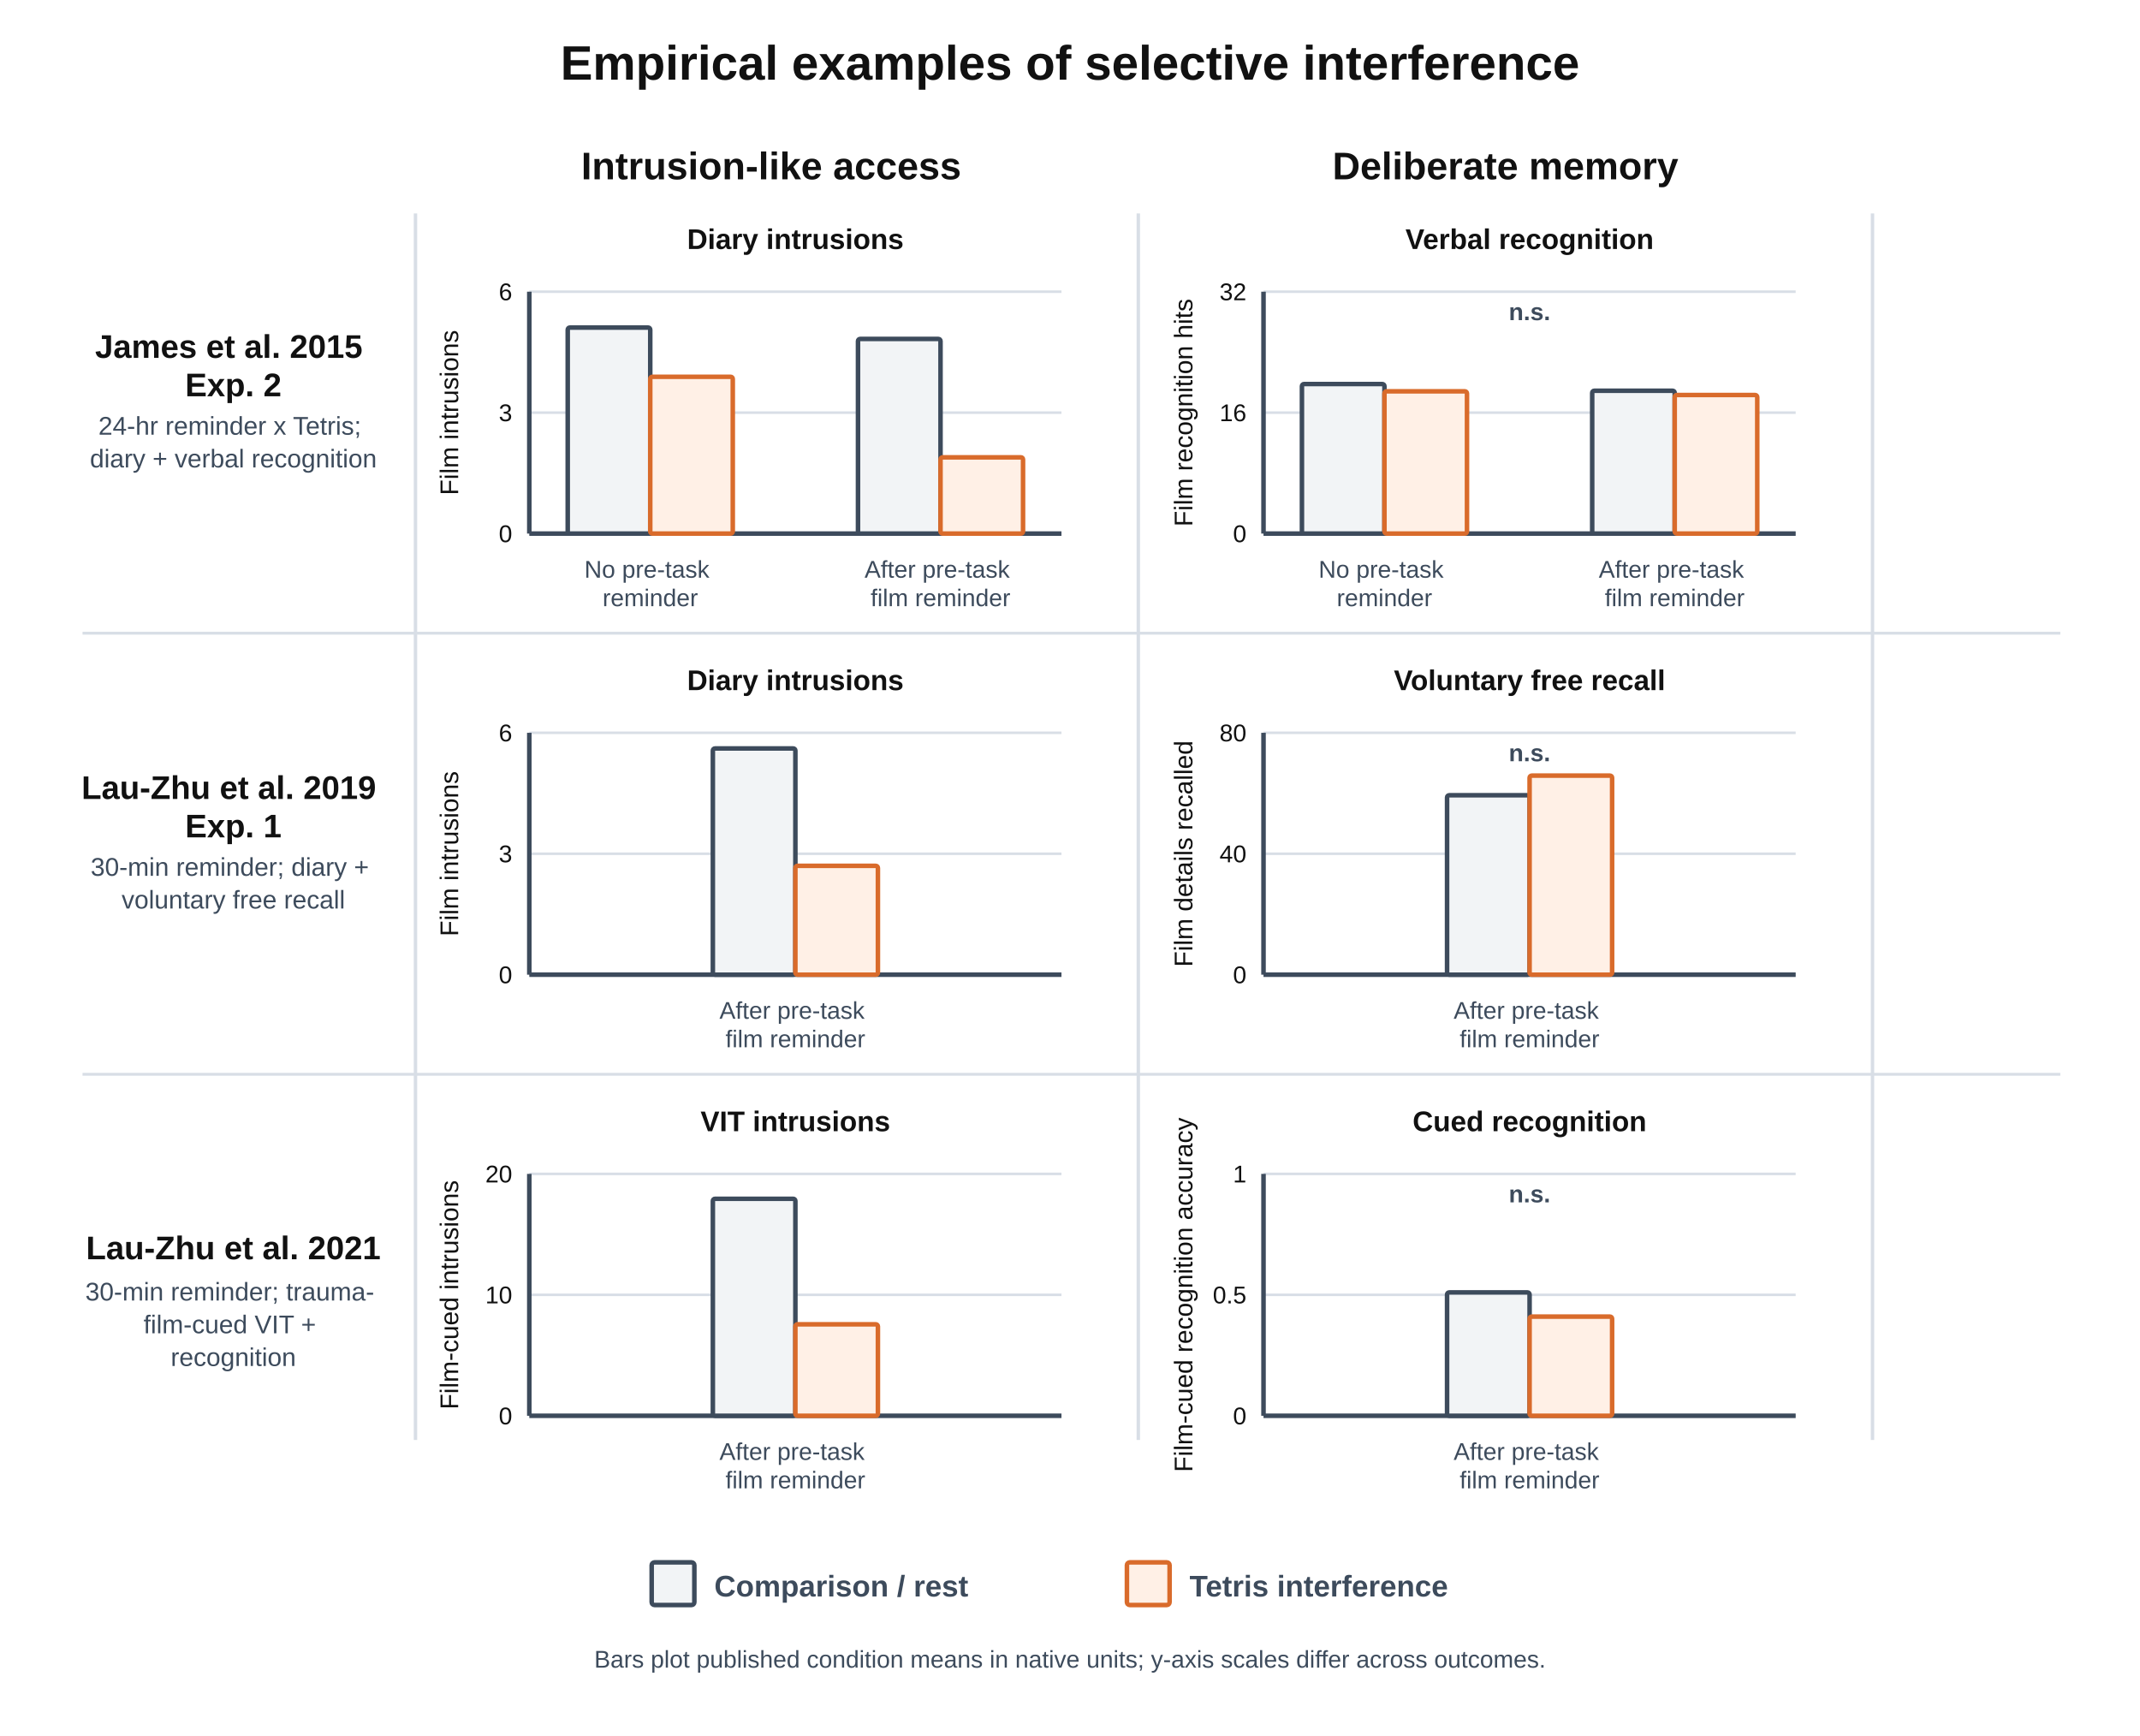
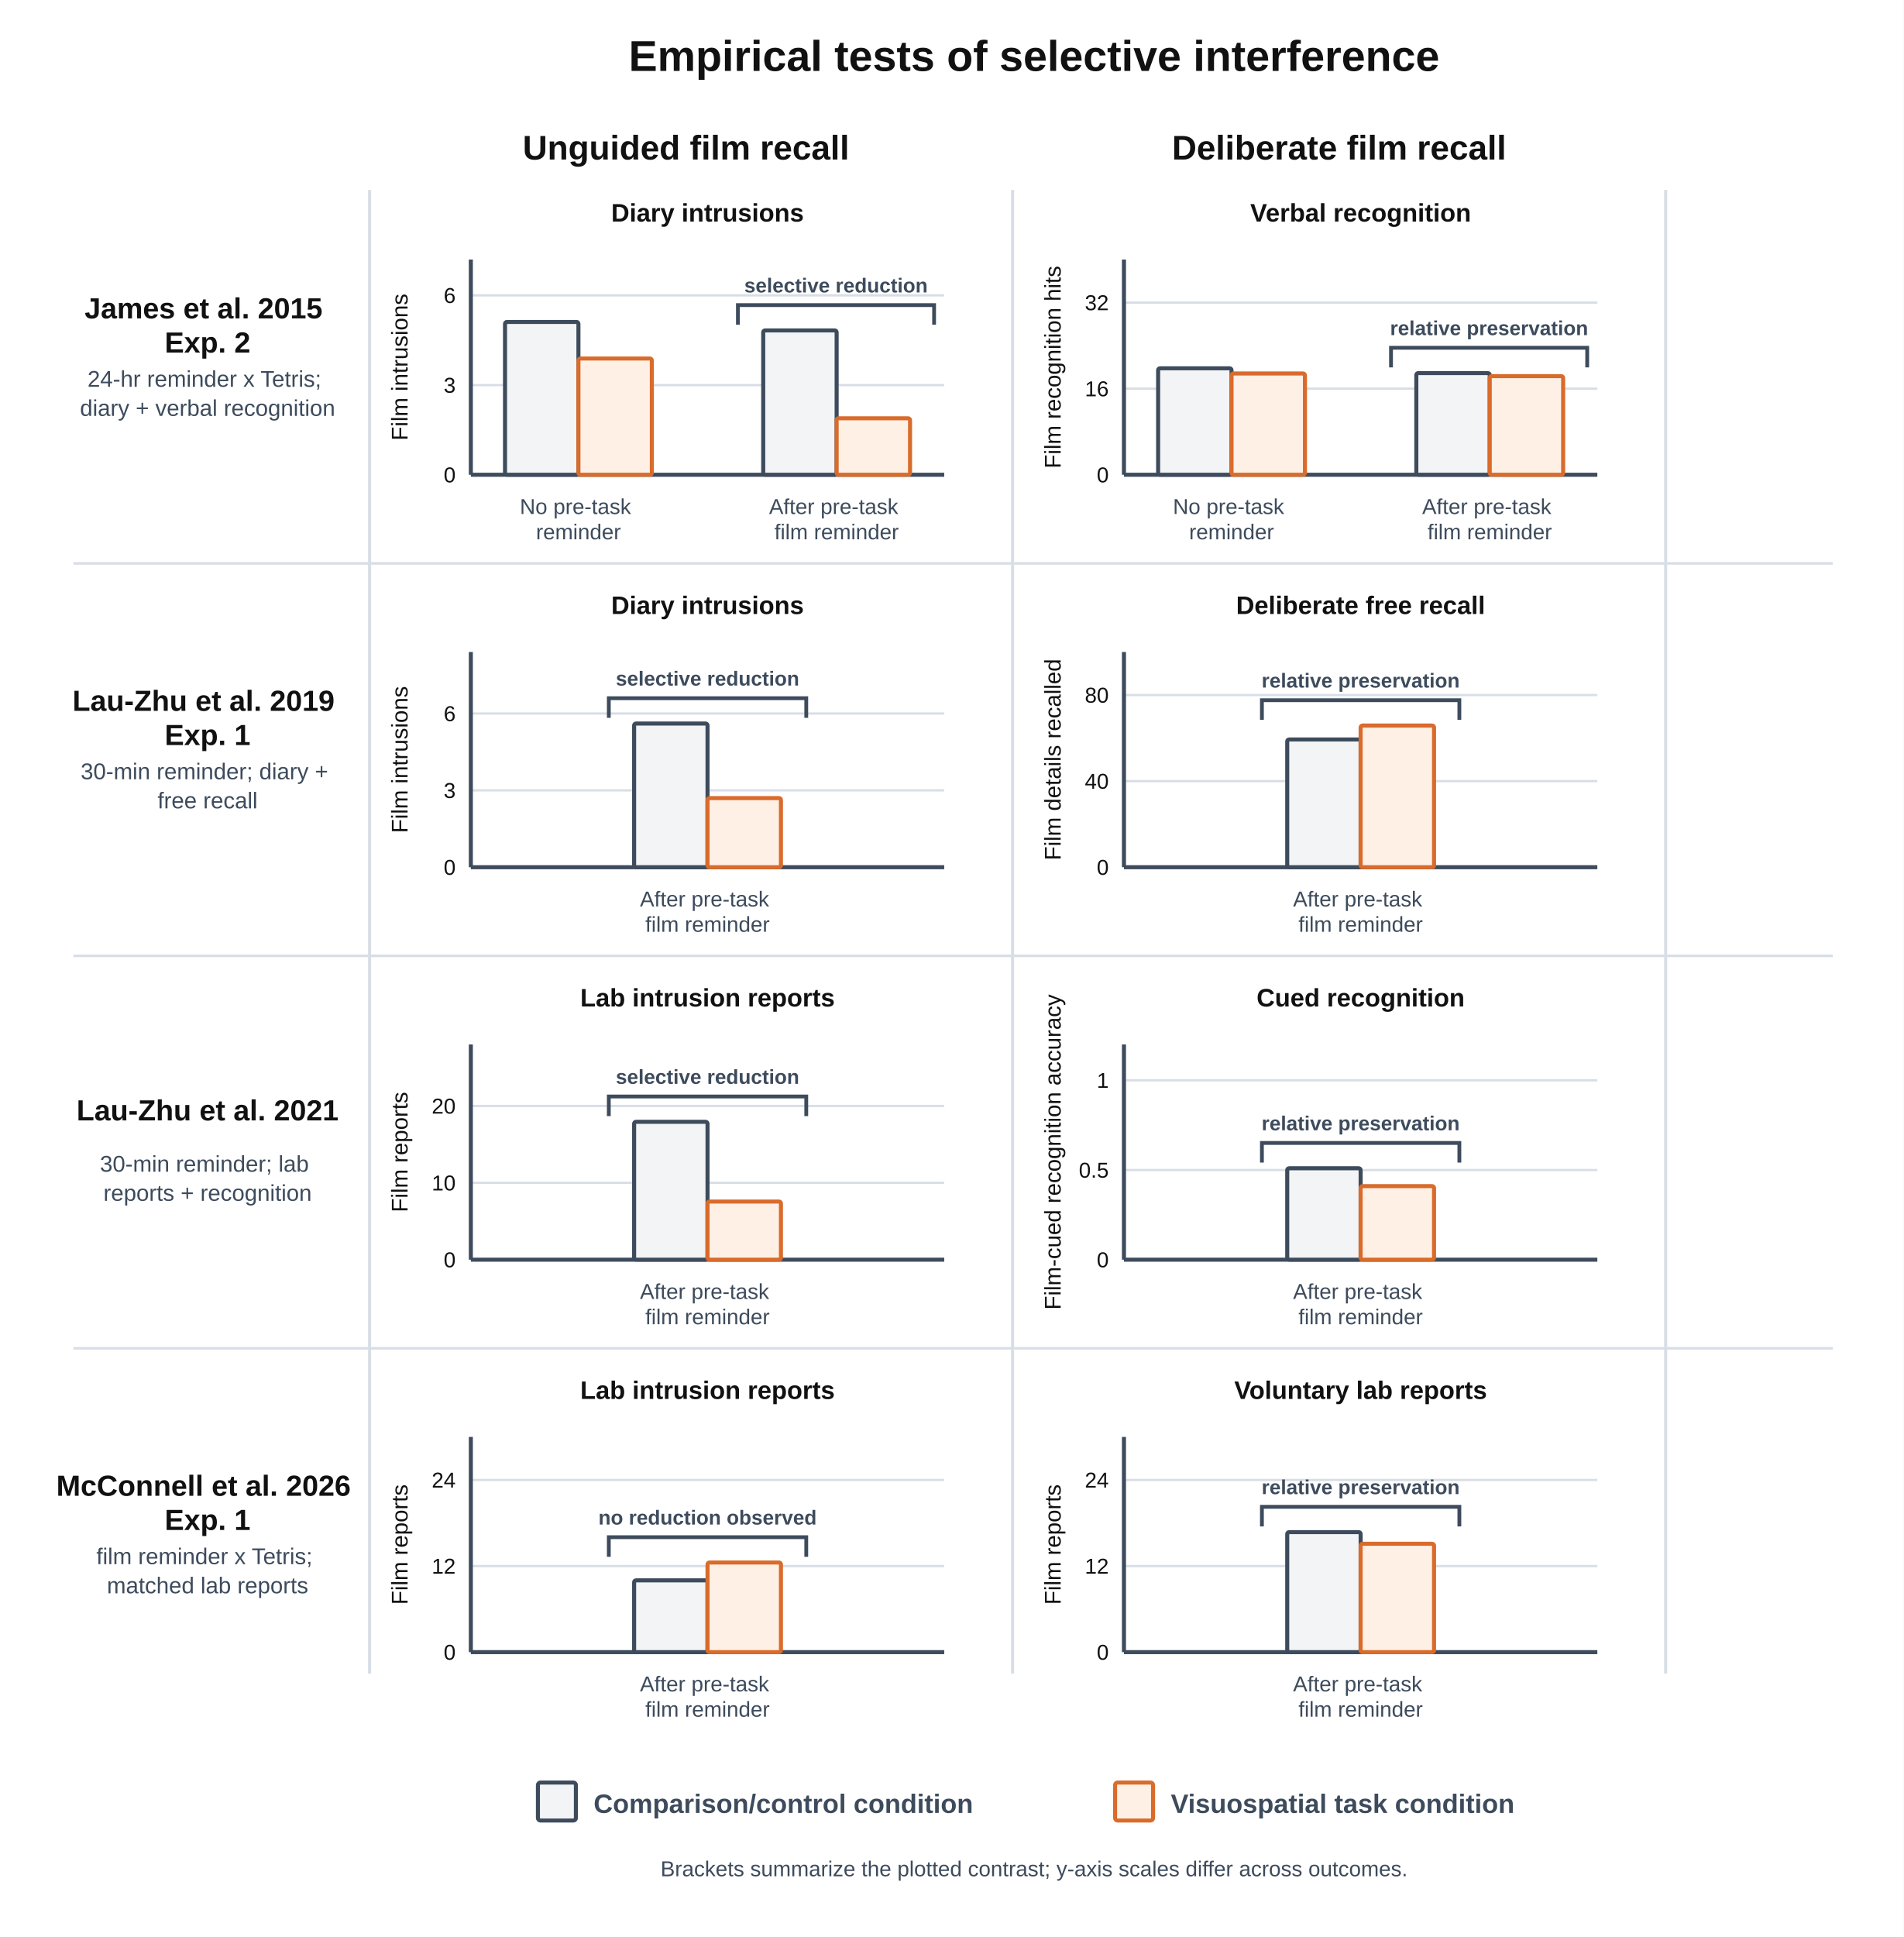
- <svg xmlns="http://www.w3.org/2000/svg" viewBox="0 0 1504 1220" width="1504" height="1220">
-   <rect x="0" y="0" width="1504" height="1220" fill="white" />
-   <text x="752.0" y="56.0" font-family="Arial, Helvetica, DejaVu Sans, sans-serif" font-size="34" font-weight="bold" text-anchor="middle" fill="#111111">Empirical examples of selective interference</text>
-   <text x="542.0" y="126.0" font-family="Arial, Helvetica, DejaVu Sans, sans-serif" font-size="27" font-weight="bold" text-anchor="middle" fill="#111111">Intrusion-like access</text>
-   <text x="1058.0" y="126.0" font-family="Arial, Helvetica, DejaVu Sans, sans-serif" font-size="27" font-weight="bold" text-anchor="middle" fill="#111111">Deliberate memory</text>
-   <line x1="292.0" y1="150.0" x2="292.0" y2="1012.0" stroke="#D8DEE6" stroke-width="2.4" />
-   <line x1="800.0" y1="150.0" x2="800.0" y2="1012.0" stroke="#D8DEE6" stroke-width="2.4" />
-   <line x1="1316.0" y1="150.0" x2="1316.0" y2="1012.0" stroke="#D8DEE6" stroke-width="2.4" />
+ <svg xmlns="http://www.w3.org/2000/svg" viewBox="0 0 1504 1530" width="1504" height="1530">
+   <rect x="0" y="0" width="1504" height="1530" fill="white" />
+   <text x="817.0" y="56.0" font-family="Arial, Helvetica, DejaVu Sans, sans-serif" font-size="34" font-weight="bold" text-anchor="middle" fill="#111111">Empirical tests of selective interference</text>
+   <text x="542.0" y="126.0" font-family="Arial, Helvetica, DejaVu Sans, sans-serif" font-size="27" font-weight="bold" text-anchor="middle" fill="#111111">Unguided film recall</text>
+   <text x="1058.0" y="126.0" font-family="Arial, Helvetica, DejaVu Sans, sans-serif" font-size="27" font-weight="bold" text-anchor="middle" fill="#111111">Deliberate film recall</text>
+   <line x1="292.0" y1="150.0" x2="292.0" y2="1322.0" stroke="#D8DEE6" stroke-width="2.4" />
+   <line x1="800.0" y1="150.0" x2="800.0" y2="1322.0" stroke="#D8DEE6" stroke-width="2.4" />
+   <line x1="1316.0" y1="150.0" x2="1316.0" y2="1322.0" stroke="#D8DEE6" stroke-width="2.4" />
  <text x="164.0" y="251.5" font-family="Arial, Helvetica, DejaVu Sans, sans-serif" font-size="23" font-weight="bold" text-anchor="middle" fill="#111111">
    <tspan x="164.0" dy="0.0">James et al. 2015</tspan>
    <tspan x="164.0" dy="27.0">Exp. 2</tspan>
  </text>
  <text x="164.0" y="305.5" font-family="Arial, Helvetica, DejaVu Sans, sans-serif" font-size="18" font-weight="normal" text-anchor="middle" fill="#3D4B5C">
    <tspan x="164.0" dy="0.0">24-hr reminder x Tetris;</tspan>
    <tspan x="164.0" dy="23.0">diary + verbal recognition</tspan>
  </text>
  <text x="559.0" y="175.0" font-family="Arial, Helvetica, DejaVu Sans, sans-serif" font-size="20" font-weight="bold" text-anchor="middle" fill="#111111">Diary intrusions</text>
  <line x1="372.0" y1="375.0" x2="746.0" y2="375.0" stroke="#D8DEE6" stroke-width="1.8" />
  <text x="360.0" y="381.0" font-family="Arial, Helvetica, DejaVu Sans, sans-serif" font-size="17" font-weight="normal" text-anchor="end" fill="#111111">0</text>
-   <line x1="372.0" y1="290.0" x2="746.0" y2="290.0" stroke="#D8DEE6" stroke-width="1.8" />
-   <text x="360.0" y="296.0" font-family="Arial, Helvetica, DejaVu Sans, sans-serif" font-size="17" font-weight="normal" text-anchor="end" fill="#111111">3</text>
-   <line x1="372.0" y1="205.0" x2="746.0" y2="205.0" stroke="#D8DEE6" stroke-width="1.8" />
-   <text x="360.0" y="211.0" font-family="Arial, Helvetica, DejaVu Sans, sans-serif" font-size="17" font-weight="normal" text-anchor="end" fill="#111111">6</text>
+   <line x1="372.0" y1="304.2" x2="746.0" y2="304.2" stroke="#D8DEE6" stroke-width="1.8" />
+   <text x="360.0" y="310.2" font-family="Arial, Helvetica, DejaVu Sans, sans-serif" font-size="17" font-weight="normal" text-anchor="end" fill="#111111">3</text>
+   <line x1="372.0" y1="233.3" x2="746.0" y2="233.3" stroke="#D8DEE6" stroke-width="1.8" />
+   <text x="360.0" y="239.3" font-family="Arial, Helvetica, DejaVu Sans, sans-serif" font-size="17" font-weight="normal" text-anchor="end" fill="#111111">6</text>
  <line x1="372.0" y1="205.0" x2="372.0" y2="375.0" stroke="#3D4B5C" stroke-width="3.2" />
  <line x1="372.0" y1="375.0" x2="746.0" y2="375.0" stroke="#3D4B5C" stroke-width="3.2" />
-   <rect x="399.0" y="230.2" width="58.0" height="144.8" rx="1.5" fill="#F2F4F6" stroke="#3D4B5C" stroke-width="3.2" />
-   <rect x="457.0" y="264.8" width="58.0" height="110.2" rx="1.5" fill="#FFF0E6" stroke="#D96B2B" stroke-width="3.2" />
+   <rect x="399.0" y="254.3" width="58.0" height="120.7" rx="1.5" fill="#F2F4F6" stroke="#3D4B5C" stroke-width="3.2" />
+   <rect x="457.0" y="283.2" width="58.0" height="91.8" rx="1.5" fill="#FFF0E6" stroke="#D96B2B" stroke-width="3.2" />
  <text x="457.0" y="406.0" font-family="Arial, Helvetica, DejaVu Sans, sans-serif" font-size="17" font-weight="normal" text-anchor="middle" fill="#3D4B5C">
    <tspan x="457.0" dy="0.0">No pre-task</tspan>
    <tspan x="457.0" dy="20.0">reminder</tspan>
  </text>
-   <rect x="603.0" y="238.2" width="58.0" height="136.8" rx="1.5" fill="#F2F4F6" stroke="#3D4B5C" stroke-width="3.2" />
-   <rect x="661.0" y="321.4" width="58.0" height="53.6" rx="1.5" fill="#FFF0E6" stroke="#D96B2B" stroke-width="3.2" />
+   <rect x="603.0" y="261.0" width="58.0" height="114.0" rx="1.5" fill="#F2F4F6" stroke="#3D4B5C" stroke-width="3.2" />
+   <rect x="661.0" y="330.4" width="58.0" height="44.6" rx="1.5" fill="#FFF0E6" stroke="#D96B2B" stroke-width="3.2" />
  <text x="661.0" y="406.0" font-family="Arial, Helvetica, DejaVu Sans, sans-serif" font-size="17" font-weight="normal" text-anchor="middle" fill="#3D4B5C">
    <tspan x="661.0" dy="0.0">After pre-task</tspan>
    <tspan x="661.0" dy="20.0">film reminder</tspan>
  </text>
+   <polyline points="583.0,255.0 583.0,241.0 738.0,241.0 738.0,255.0" fill="none" stroke="#3D4B5C" stroke-width="3.0" stroke-linecap="square" stroke-linejoin="miter" />
+   <text x="660.5" y="231.0" font-family="Arial, Helvetica, DejaVu Sans, sans-serif" font-size="16" font-weight="bold" text-anchor="middle" fill="#3D4B5C">selective reduction</text>
  <text x="0.0" y="0.0" font-family="Arial, Helvetica, DejaVu Sans, sans-serif" font-size="18" font-weight="normal" text-anchor="middle" fill="#111111" transform="translate(322.0 290.0) rotate(-90)">Film intrusions</text>
  <text x="1075.0" y="175.0" font-family="Arial, Helvetica, DejaVu Sans, sans-serif" font-size="20" font-weight="bold" text-anchor="middle" fill="#111111">Verbal recognition</text>
  <line x1="888.0" y1="375.0" x2="1262.0" y2="375.0" stroke="#D8DEE6" stroke-width="1.8" />
  <text x="876.0" y="381.0" font-family="Arial, Helvetica, DejaVu Sans, sans-serif" font-size="17" font-weight="normal" text-anchor="end" fill="#111111">0</text>
-   <line x1="888.0" y1="290.0" x2="1262.0" y2="290.0" stroke="#D8DEE6" stroke-width="1.8" />
-   <text x="876.0" y="296.0" font-family="Arial, Helvetica, DejaVu Sans, sans-serif" font-size="17" font-weight="normal" text-anchor="end" fill="#111111">16</text>
-   <line x1="888.0" y1="205.0" x2="1262.0" y2="205.0" stroke="#D8DEE6" stroke-width="1.8" />
-   <text x="876.0" y="211.0" font-family="Arial, Helvetica, DejaVu Sans, sans-serif" font-size="17" font-weight="normal" text-anchor="end" fill="#111111">32</text>
+   <line x1="888.0" y1="307.0" x2="1262.0" y2="307.0" stroke="#D8DEE6" stroke-width="1.8" />
+   <text x="876.0" y="313.0" font-family="Arial, Helvetica, DejaVu Sans, sans-serif" font-size="17" font-weight="normal" text-anchor="end" fill="#111111">16</text>
+   <line x1="888.0" y1="239.0" x2="1262.0" y2="239.0" stroke="#D8DEE6" stroke-width="1.8" />
+   <text x="876.0" y="245.0" font-family="Arial, Helvetica, DejaVu Sans, sans-serif" font-size="17" font-weight="normal" text-anchor="end" fill="#111111">32</text>
  <line x1="888.0" y1="205.0" x2="888.0" y2="375.0" stroke="#3D4B5C" stroke-width="3.2" />
  <line x1="888.0" y1="375.0" x2="1262.0" y2="375.0" stroke="#3D4B5C" stroke-width="3.2" />
-   <rect x="915.0" y="269.9" width="58.0" height="105.1" rx="1.5" fill="#F2F4F6" stroke="#3D4B5C" stroke-width="3.2" />
-   <rect x="973.0" y="275.0" width="58.0" height="100.0" rx="1.5" fill="#FFF0E6" stroke="#D96B2B" stroke-width="3.2" />
+   <rect x="915.0" y="290.9" width="58.0" height="84.1" rx="1.5" fill="#F2F4F6" stroke="#3D4B5C" stroke-width="3.2" />
+   <rect x="973.0" y="295.0" width="58.0" height="80.0" rx="1.5" fill="#FFF0E6" stroke="#D96B2B" stroke-width="3.2" />
  <text x="973.0" y="406.0" font-family="Arial, Helvetica, DejaVu Sans, sans-serif" font-size="17" font-weight="normal" text-anchor="middle" fill="#3D4B5C">
    <tspan x="973.0" dy="0.0">No pre-task</tspan>
    <tspan x="973.0" dy="20.0">reminder</tspan>
  </text>
-   <rect x="1119.0" y="274.6" width="58.0" height="100.4" rx="1.5" fill="#F2F4F6" stroke="#3D4B5C" stroke-width="3.2" />
-   <rect x="1177.0" y="277.6" width="58.0" height="97.4" rx="1.5" fill="#FFF0E6" stroke="#D96B2B" stroke-width="3.2" />
+   <rect x="1119.0" y="294.7" width="58.0" height="80.3" rx="1.5" fill="#F2F4F6" stroke="#3D4B5C" stroke-width="3.2" />
+   <rect x="1177.0" y="297.1" width="58.0" height="77.9" rx="1.5" fill="#FFF0E6" stroke="#D96B2B" stroke-width="3.2" />
  <text x="1177.0" y="406.0" font-family="Arial, Helvetica, DejaVu Sans, sans-serif" font-size="17" font-weight="normal" text-anchor="middle" fill="#3D4B5C">
    <tspan x="1177.0" dy="0.0">After pre-task</tspan>
    <tspan x="1177.0" dy="20.0">film reminder</tspan>
  </text>
-   <text x="1075.0" y="225.0" font-family="Arial, Helvetica, DejaVu Sans, sans-serif" font-size="17" font-weight="bold" text-anchor="middle" fill="#3D4B5C">n.s.</text>
+   <polyline points="1099.0,288.7 1099.0,274.7 1254.0,274.7 1254.0,288.7" fill="none" stroke="#3D4B5C" stroke-width="3.0" stroke-linecap="square" stroke-linejoin="miter" />
+   <text x="1176.5" y="264.7" font-family="Arial, Helvetica, DejaVu Sans, sans-serif" font-size="16" font-weight="bold" text-anchor="middle" fill="#3D4B5C">relative preservation</text>
  <text x="0.0" y="0.0" font-family="Arial, Helvetica, DejaVu Sans, sans-serif" font-size="18" font-weight="normal" text-anchor="middle" fill="#111111" transform="translate(838.0 290.0) rotate(-90)">Film recognition hits</text>
  <line x1="58.0" y1="445.0" x2="1448.0" y2="445.0" stroke="#D8DEE6" stroke-width="2.0" />
  <text x="164.0" y="561.5" font-family="Arial, Helvetica, DejaVu Sans, sans-serif" font-size="23" font-weight="bold" text-anchor="middle" fill="#111111">
    <tspan x="164.0" dy="0.0">Lau-Zhu et al. 2019</tspan>
    <tspan x="164.0" dy="27.0">Exp. 1</tspan>
  </text>
  <text x="164.0" y="615.5" font-family="Arial, Helvetica, DejaVu Sans, sans-serif" font-size="18" font-weight="normal" text-anchor="middle" fill="#3D4B5C">
    <tspan x="164.0" dy="0.0">30-min reminder; diary +</tspan>
-     <tspan x="164.0" dy="23.0">voluntary free recall</tspan>
+     <tspan x="164.0" dy="23.0">free recall</tspan>
  </text>
  <text x="559.0" y="485.0" font-family="Arial, Helvetica, DejaVu Sans, sans-serif" font-size="20" font-weight="bold" text-anchor="middle" fill="#111111">Diary intrusions</text>
  <line x1="372.0" y1="685.0" x2="746.0" y2="685.0" stroke="#D8DEE6" stroke-width="1.8" />
  <text x="360.0" y="691.0" font-family="Arial, Helvetica, DejaVu Sans, sans-serif" font-size="17" font-weight="normal" text-anchor="end" fill="#111111">0</text>
-   <line x1="372.0" y1="600.0" x2="746.0" y2="600.0" stroke="#D8DEE6" stroke-width="1.8" />
-   <text x="360.0" y="606.0" font-family="Arial, Helvetica, DejaVu Sans, sans-serif" font-size="17" font-weight="normal" text-anchor="end" fill="#111111">3</text>
-   <line x1="372.0" y1="515.0" x2="746.0" y2="515.0" stroke="#D8DEE6" stroke-width="1.8" />
-   <text x="360.0" y="521.0" font-family="Arial, Helvetica, DejaVu Sans, sans-serif" font-size="17" font-weight="normal" text-anchor="end" fill="#111111">6</text>
+   <line x1="372.0" y1="624.3" x2="746.0" y2="624.3" stroke="#D8DEE6" stroke-width="1.8" />
+   <text x="360.0" y="630.3" font-family="Arial, Helvetica, DejaVu Sans, sans-serif" font-size="17" font-weight="normal" text-anchor="end" fill="#111111">3</text>
+   <line x1="372.0" y1="563.6" x2="746.0" y2="563.6" stroke="#D8DEE6" stroke-width="1.8" />
+   <text x="360.0" y="569.6" font-family="Arial, Helvetica, DejaVu Sans, sans-serif" font-size="17" font-weight="normal" text-anchor="end" fill="#111111">6</text>
  <line x1="372.0" y1="515.0" x2="372.0" y2="685.0" stroke="#3D4B5C" stroke-width="3.2" />
  <line x1="372.0" y1="685.0" x2="746.0" y2="685.0" stroke="#3D4B5C" stroke-width="3.2" />
-   <rect x="501.0" y="526.0" width="58.0" height="159.0" rx="1.5" fill="#F2F4F6" stroke="#3D4B5C" stroke-width="3.2" />
-   <rect x="559.0" y="608.5" width="58.0" height="76.5" rx="1.5" fill="#FFF0E6" stroke="#D96B2B" stroke-width="3.2" />
+   <rect x="501.0" y="571.5" width="58.0" height="113.5" rx="1.5" fill="#F2F4F6" stroke="#3D4B5C" stroke-width="3.2" />
+   <rect x="559.0" y="630.4" width="58.0" height="54.6" rx="1.5" fill="#FFF0E6" stroke="#D96B2B" stroke-width="3.2" />
  <text x="559.0" y="716.0" font-family="Arial, Helvetica, DejaVu Sans, sans-serif" font-size="17" font-weight="normal" text-anchor="middle" fill="#3D4B5C">
    <tspan x="559.0" dy="0.0">After pre-task</tspan>
    <tspan x="559.0" dy="20.0">film reminder</tspan>
  </text>
+   <polyline points="481.0,565.5 481.0,551.5 637.0,551.5 637.0,565.5" fill="none" stroke="#3D4B5C" stroke-width="3.0" stroke-linecap="square" stroke-linejoin="miter" />
+   <text x="559.0" y="541.5" font-family="Arial, Helvetica, DejaVu Sans, sans-serif" font-size="16" font-weight="bold" text-anchor="middle" fill="#3D4B5C">selective reduction</text>
  <text x="0.0" y="0.0" font-family="Arial, Helvetica, DejaVu Sans, sans-serif" font-size="18" font-weight="normal" text-anchor="middle" fill="#111111" transform="translate(322.0 600.0) rotate(-90)">Film intrusions</text>
-   <text x="1075.0" y="485.0" font-family="Arial, Helvetica, DejaVu Sans, sans-serif" font-size="20" font-weight="bold" text-anchor="middle" fill="#111111">Voluntary free recall</text>
+   <text x="1075.0" y="485.0" font-family="Arial, Helvetica, DejaVu Sans, sans-serif" font-size="20" font-weight="bold" text-anchor="middle" fill="#111111">Deliberate free recall</text>
  <line x1="888.0" y1="685.0" x2="1262.0" y2="685.0" stroke="#D8DEE6" stroke-width="1.8" />
  <text x="876.0" y="691.0" font-family="Arial, Helvetica, DejaVu Sans, sans-serif" font-size="17" font-weight="normal" text-anchor="end" fill="#111111">0</text>
-   <line x1="888.0" y1="600.0" x2="1262.0" y2="600.0" stroke="#D8DEE6" stroke-width="1.8" />
-   <text x="876.0" y="606.0" font-family="Arial, Helvetica, DejaVu Sans, sans-serif" font-size="17" font-weight="normal" text-anchor="end" fill="#111111">40</text>
-   <line x1="888.0" y1="515.0" x2="1262.0" y2="515.0" stroke="#D8DEE6" stroke-width="1.8" />
-   <text x="876.0" y="521.0" font-family="Arial, Helvetica, DejaVu Sans, sans-serif" font-size="17" font-weight="normal" text-anchor="end" fill="#111111">80</text>
+   <line x1="888.0" y1="617.0" x2="1262.0" y2="617.0" stroke="#D8DEE6" stroke-width="1.8" />
+   <text x="876.0" y="623.0" font-family="Arial, Helvetica, DejaVu Sans, sans-serif" font-size="17" font-weight="normal" text-anchor="end" fill="#111111">40</text>
+   <line x1="888.0" y1="549.0" x2="1262.0" y2="549.0" stroke="#D8DEE6" stroke-width="1.8" />
+   <text x="876.0" y="555.0" font-family="Arial, Helvetica, DejaVu Sans, sans-serif" font-size="17" font-weight="normal" text-anchor="end" fill="#111111">80</text>
  <line x1="888.0" y1="515.0" x2="888.0" y2="685.0" stroke="#3D4B5C" stroke-width="3.2" />
  <line x1="888.0" y1="685.0" x2="1262.0" y2="685.0" stroke="#3D4B5C" stroke-width="3.2" />
-   <rect x="1017.0" y="558.9" width="58.0" height="126.1" rx="1.5" fill="#F2F4F6" stroke="#3D4B5C" stroke-width="3.2" />
-   <rect x="1075.0" y="545.1" width="58.0" height="139.9" rx="1.5" fill="#FFF0E6" stroke="#D96B2B" stroke-width="3.2" />
+   <rect x="1017.0" y="584.1" width="58.0" height="100.9" rx="1.5" fill="#F2F4F6" stroke="#3D4B5C" stroke-width="3.2" />
+   <rect x="1075.0" y="573.1" width="58.0" height="111.9" rx="1.5" fill="#FFF0E6" stroke="#D96B2B" stroke-width="3.2" />
  <text x="1075.0" y="716.0" font-family="Arial, Helvetica, DejaVu Sans, sans-serif" font-size="17" font-weight="normal" text-anchor="middle" fill="#3D4B5C">
    <tspan x="1075.0" dy="0.0">After pre-task</tspan>
    <tspan x="1075.0" dy="20.0">film reminder</tspan>
  </text>
-   <text x="1075.0" y="535.0" font-family="Arial, Helvetica, DejaVu Sans, sans-serif" font-size="17" font-weight="bold" text-anchor="middle" fill="#3D4B5C">n.s.</text>
+   <polyline points="997.0,567.1 997.0,553.1 1153.0,553.1 1153.0,567.1" fill="none" stroke="#3D4B5C" stroke-width="3.0" stroke-linecap="square" stroke-linejoin="miter" />
+   <text x="1075.0" y="543.1" font-family="Arial, Helvetica, DejaVu Sans, sans-serif" font-size="16" font-weight="bold" text-anchor="middle" fill="#3D4B5C">relative preservation</text>
  <text x="0.0" y="0.0" font-family="Arial, Helvetica, DejaVu Sans, sans-serif" font-size="18" font-weight="normal" text-anchor="middle" fill="#111111" transform="translate(838.0 600.0) rotate(-90)">Film details recalled</text>
  <line x1="58.0" y1="755.0" x2="1448.0" y2="755.0" stroke="#D8DEE6" stroke-width="2.0" />
  <text x="164.0" y="885.0" font-family="Arial, Helvetica, DejaVu Sans, sans-serif" font-size="23" font-weight="bold" text-anchor="middle" fill="#111111">
    <tspan x="164.0" dy="0.0">Lau-Zhu et al. 2021</tspan>
  </text>
-   <text x="164.0" y="914.0" font-family="Arial, Helvetica, DejaVu Sans, sans-serif" font-size="18" font-weight="normal" text-anchor="middle" fill="#3D4B5C">
-     <tspan x="164.0" dy="0.0">30-min reminder; trauma-</tspan>
-     <tspan x="164.0" dy="23.0">film-cued VIT +</tspan>
-     <tspan x="164.0" dy="23.0">recognition</tspan>
-   </text>
-   <text x="559.0" y="795.0" font-family="Arial, Helvetica, DejaVu Sans, sans-serif" font-size="20" font-weight="bold" text-anchor="middle" fill="#111111">VIT intrusions</text>
+   <text x="164.0" y="925.5" font-family="Arial, Helvetica, DejaVu Sans, sans-serif" font-size="18" font-weight="normal" text-anchor="middle" fill="#3D4B5C">
+     <tspan x="164.0" dy="0.0">30-min reminder; lab</tspan>
+     <tspan x="164.0" dy="23.0">reports + recognition</tspan>
+   </text>
+   <text x="559.0" y="795.0" font-family="Arial, Helvetica, DejaVu Sans, sans-serif" font-size="20" font-weight="bold" text-anchor="middle" fill="#111111">Lab intrusion reports</text>
  <line x1="372.0" y1="995.0" x2="746.0" y2="995.0" stroke="#D8DEE6" stroke-width="1.8" />
  <text x="360.0" y="1001.0" font-family="Arial, Helvetica, DejaVu Sans, sans-serif" font-size="17" font-weight="normal" text-anchor="end" fill="#111111">0</text>
-   <line x1="372.0" y1="910.0" x2="746.0" y2="910.0" stroke="#D8DEE6" stroke-width="1.8" />
-   <text x="360.0" y="916.0" font-family="Arial, Helvetica, DejaVu Sans, sans-serif" font-size="17" font-weight="normal" text-anchor="end" fill="#111111">10</text>
-   <line x1="372.0" y1="825.0" x2="746.0" y2="825.0" stroke="#D8DEE6" stroke-width="1.8" />
-   <text x="360.0" y="831.0" font-family="Arial, Helvetica, DejaVu Sans, sans-serif" font-size="17" font-weight="normal" text-anchor="end" fill="#111111">20</text>
+   <line x1="372.0" y1="934.3" x2="746.0" y2="934.3" stroke="#D8DEE6" stroke-width="1.8" />
+   <text x="360.0" y="940.3" font-family="Arial, Helvetica, DejaVu Sans, sans-serif" font-size="17" font-weight="normal" text-anchor="end" fill="#111111">10</text>
+   <line x1="372.0" y1="873.6" x2="746.0" y2="873.6" stroke="#D8DEE6" stroke-width="1.8" />
+   <text x="360.0" y="879.6" font-family="Arial, Helvetica, DejaVu Sans, sans-serif" font-size="17" font-weight="normal" text-anchor="end" fill="#111111">20</text>
  <line x1="372.0" y1="825.0" x2="372.0" y2="995.0" stroke="#3D4B5C" stroke-width="3.2" />
  <line x1="372.0" y1="995.0" x2="746.0" y2="995.0" stroke="#3D4B5C" stroke-width="3.2" />
-   <rect x="501.0" y="842.5" width="58.0" height="152.5" rx="1.5" fill="#F2F4F6" stroke="#3D4B5C" stroke-width="3.2" />
-   <rect x="559.0" y="930.7" width="58.0" height="64.3" rx="1.5" fill="#FFF0E6" stroke="#D96B2B" stroke-width="3.2" />
+   <rect x="501.0" y="886.1" width="58.0" height="108.9" rx="1.5" fill="#F2F4F6" stroke="#3D4B5C" stroke-width="3.2" />
+   <rect x="559.0" y="949.1" width="58.0" height="45.9" rx="1.5" fill="#FFF0E6" stroke="#D96B2B" stroke-width="3.2" />
  <text x="559.0" y="1026.0" font-family="Arial, Helvetica, DejaVu Sans, sans-serif" font-size="17" font-weight="normal" text-anchor="middle" fill="#3D4B5C">
    <tspan x="559.0" dy="0.0">After pre-task</tspan>
    <tspan x="559.0" dy="20.0">film reminder</tspan>
  </text>
-   <text x="0.0" y="0.0" font-family="Arial, Helvetica, DejaVu Sans, sans-serif" font-size="18" font-weight="normal" text-anchor="middle" fill="#111111" transform="translate(322.0 910.0) rotate(-90)">Film-cued intrusions</text>
+   <polyline points="481.0,880.1 481.0,866.1 637.0,866.1 637.0,880.1" fill="none" stroke="#3D4B5C" stroke-width="3.0" stroke-linecap="square" stroke-linejoin="miter" />
+   <text x="559.0" y="856.1" font-family="Arial, Helvetica, DejaVu Sans, sans-serif" font-size="16" font-weight="bold" text-anchor="middle" fill="#3D4B5C">selective reduction</text>
+   <text x="0.0" y="0.0" font-family="Arial, Helvetica, DejaVu Sans, sans-serif" font-size="18" font-weight="normal" text-anchor="middle" fill="#111111" transform="translate(322.0 910.0) rotate(-90)">Film reports</text>
  <text x="1075.0" y="795.0" font-family="Arial, Helvetica, DejaVu Sans, sans-serif" font-size="20" font-weight="bold" text-anchor="middle" fill="#111111">Cued recognition</text>
  <line x1="888.0" y1="995.0" x2="1262.0" y2="995.0" stroke="#D8DEE6" stroke-width="1.8" />
  <text x="876.0" y="1001.0" font-family="Arial, Helvetica, DejaVu Sans, sans-serif" font-size="17" font-weight="normal" text-anchor="end" fill="#111111">0</text>
-   <line x1="888.0" y1="910.0" x2="1262.0" y2="910.0" stroke="#D8DEE6" stroke-width="1.8" />
-   <text x="876.0" y="916.0" font-family="Arial, Helvetica, DejaVu Sans, sans-serif" font-size="17" font-weight="normal" text-anchor="end" fill="#111111">0.5</text>
-   <line x1="888.0" y1="825.0" x2="1262.0" y2="825.0" stroke="#D8DEE6" stroke-width="1.8" />
-   <text x="876.0" y="831.0" font-family="Arial, Helvetica, DejaVu Sans, sans-serif" font-size="17" font-weight="normal" text-anchor="end" fill="#111111">1</text>
+   <line x1="888.0" y1="924.2" x2="1262.0" y2="924.2" stroke="#D8DEE6" stroke-width="1.8" />
+   <text x="876.0" y="930.2" font-family="Arial, Helvetica, DejaVu Sans, sans-serif" font-size="17" font-weight="normal" text-anchor="end" fill="#111111">0.5</text>
+   <line x1="888.0" y1="853.3" x2="1262.0" y2="853.3" stroke="#D8DEE6" stroke-width="1.8" />
+   <text x="876.0" y="859.3" font-family="Arial, Helvetica, DejaVu Sans, sans-serif" font-size="17" font-weight="normal" text-anchor="end" fill="#111111">1</text>
  <line x1="888.0" y1="825.0" x2="888.0" y2="995.0" stroke="#3D4B5C" stroke-width="3.2" />
  <line x1="888.0" y1="995.0" x2="1262.0" y2="995.0" stroke="#3D4B5C" stroke-width="3.2" />
-   <rect x="1017.0" y="908.3" width="58.0" height="86.7" rx="1.5" fill="#F2F4F6" stroke="#3D4B5C" stroke-width="3.2" />
-   <rect x="1075.0" y="925.3" width="58.0" height="69.7" rx="1.5" fill="#FFF0E6" stroke="#D96B2B" stroke-width="3.2" />
+   <rect x="1017.0" y="922.8" width="58.0" height="72.2" rx="1.5" fill="#F2F4F6" stroke="#3D4B5C" stroke-width="3.2" />
+   <rect x="1075.0" y="936.9" width="58.0" height="58.1" rx="1.5" fill="#FFF0E6" stroke="#D96B2B" stroke-width="3.2" />
  <text x="1075.0" y="1026.0" font-family="Arial, Helvetica, DejaVu Sans, sans-serif" font-size="17" font-weight="normal" text-anchor="middle" fill="#3D4B5C">
    <tspan x="1075.0" dy="0.0">After pre-task</tspan>
    <tspan x="1075.0" dy="20.0">film reminder</tspan>
  </text>
-   <text x="1075.0" y="845.0" font-family="Arial, Helvetica, DejaVu Sans, sans-serif" font-size="17" font-weight="bold" text-anchor="middle" fill="#3D4B5C">n.s.</text>
+   <polyline points="997.0,916.8 997.0,902.8 1153.0,902.8 1153.0,916.8" fill="none" stroke="#3D4B5C" stroke-width="3.0" stroke-linecap="square" stroke-linejoin="miter" />
+   <text x="1075.0" y="892.8" font-family="Arial, Helvetica, DejaVu Sans, sans-serif" font-size="16" font-weight="bold" text-anchor="middle" fill="#3D4B5C">relative preservation</text>
  <text x="0.0" y="0.0" font-family="Arial, Helvetica, DejaVu Sans, sans-serif" font-size="18" font-weight="normal" text-anchor="middle" fill="#111111" transform="translate(838.0 910.0) rotate(-90)">Film-cued recognition accuracy</text>
-   <rect x="458.0" y="1098.0" width="30.0" height="30.0" rx="2.0" fill="#F2F4F6" stroke="#3D4B5C" stroke-width="3.2" />
-   <text x="502.0" y="1122.0" font-family="Arial, Helvetica, DejaVu Sans, sans-serif" font-size="21" font-weight="bold" text-anchor="start" fill="#3D4B5C">Comparison / rest</text>
-   <rect x="792.0" y="1098.0" width="30.0" height="30.0" rx="2.0" fill="#FFF0E6" stroke="#D96B2B" stroke-width="3.2" />
-   <text x="836.0" y="1122.0" font-family="Arial, Helvetica, DejaVu Sans, sans-serif" font-size="21" font-weight="bold" text-anchor="start" fill="#3D4B5C">Tetris interference</text>
-   <text x="752.0" y="1172.0" font-family="Arial, Helvetica, DejaVu Sans, sans-serif" font-size="17" font-weight="normal" text-anchor="middle" fill="#3D4B5C">Bars plot published condition means in native units; y-axis scales differ across outcomes.</text>
+   <line x1="58.0" y1="1065.0" x2="1448.0" y2="1065.0" stroke="#D8DEE6" stroke-width="2.0" />
+   <text x="164.0" y="1181.5" font-family="Arial, Helvetica, DejaVu Sans, sans-serif" font-size="23" font-weight="bold" text-anchor="middle" fill="#111111">
+     <tspan x="164.0" dy="0.0">McConnell et al. 2026</tspan>
+     <tspan x="164.0" dy="27.0">Exp. 1</tspan>
+   </text>
+   <text x="164.0" y="1235.5" font-family="Arial, Helvetica, DejaVu Sans, sans-serif" font-size="18" font-weight="normal" text-anchor="middle" fill="#3D4B5C">
+     <tspan x="164.0" dy="0.0">film reminder x Tetris;</tspan>
+     <tspan x="164.0" dy="23.0">matched lab reports</tspan>
+   </text>
+   <text x="559.0" y="1105.0" font-family="Arial, Helvetica, DejaVu Sans, sans-serif" font-size="20" font-weight="bold" text-anchor="middle" fill="#111111">Lab intrusion reports</text>
+   <line x1="372.0" y1="1305.0" x2="746.0" y2="1305.0" stroke="#D8DEE6" stroke-width="1.8" />
+   <text x="360.0" y="1311.0" font-family="Arial, Helvetica, DejaVu Sans, sans-serif" font-size="17" font-weight="normal" text-anchor="end" fill="#111111">0</text>
+   <line x1="372.0" y1="1237.0" x2="746.0" y2="1237.0" stroke="#D8DEE6" stroke-width="1.8" />
+   <text x="360.0" y="1243.0" font-family="Arial, Helvetica, DejaVu Sans, sans-serif" font-size="17" font-weight="normal" text-anchor="end" fill="#111111">12</text>
+   <line x1="372.0" y1="1169.0" x2="746.0" y2="1169.0" stroke="#D8DEE6" stroke-width="1.8" />
+   <text x="360.0" y="1175.0" font-family="Arial, Helvetica, DejaVu Sans, sans-serif" font-size="17" font-weight="normal" text-anchor="end" fill="#111111">24</text>
+   <line x1="372.0" y1="1135.0" x2="372.0" y2="1305.0" stroke="#3D4B5C" stroke-width="3.2" />
+   <line x1="372.0" y1="1305.0" x2="746.0" y2="1305.0" stroke="#3D4B5C" stroke-width="3.2" />
+   <rect x="501.0" y="1248.3" width="58.0" height="56.7" rx="1.5" fill="#F2F4F6" stroke="#3D4B5C" stroke-width="3.2" />
+   <rect x="559.0" y="1234.2" width="58.0" height="70.8" rx="1.5" fill="#FFF0E6" stroke="#D96B2B" stroke-width="3.2" />
+   <text x="559.0" y="1336.0" font-family="Arial, Helvetica, DejaVu Sans, sans-serif" font-size="17" font-weight="normal" text-anchor="middle" fill="#3D4B5C">
+     <tspan x="559.0" dy="0.0">After pre-task</tspan>
+     <tspan x="559.0" dy="20.0">film reminder</tspan>
+   </text>
+   <polyline points="481.0,1228.2 481.0,1214.2 637.0,1214.2 637.0,1228.2" fill="none" stroke="#3D4B5C" stroke-width="3.0" stroke-linecap="square" stroke-linejoin="miter" />
+   <text x="559.0" y="1204.2" font-family="Arial, Helvetica, DejaVu Sans, sans-serif" font-size="16" font-weight="bold" text-anchor="middle" fill="#3D4B5C">no reduction observed</text>
+   <text x="0.0" y="0.0" font-family="Arial, Helvetica, DejaVu Sans, sans-serif" font-size="18" font-weight="normal" text-anchor="middle" fill="#111111" transform="translate(322.0 1220.0) rotate(-90)">Film reports</text>
+   <text x="1075.0" y="1105.0" font-family="Arial, Helvetica, DejaVu Sans, sans-serif" font-size="20" font-weight="bold" text-anchor="middle" fill="#111111">Voluntary lab reports</text>
+   <line x1="888.0" y1="1305.0" x2="1262.0" y2="1305.0" stroke="#D8DEE6" stroke-width="1.8" />
+   <text x="876.0" y="1311.0" font-family="Arial, Helvetica, DejaVu Sans, sans-serif" font-size="17" font-weight="normal" text-anchor="end" fill="#111111">0</text>
+   <line x1="888.0" y1="1237.0" x2="1262.0" y2="1237.0" stroke="#D8DEE6" stroke-width="1.8" />
+   <text x="876.0" y="1243.0" font-family="Arial, Helvetica, DejaVu Sans, sans-serif" font-size="17" font-weight="normal" text-anchor="end" fill="#111111">12</text>
+   <line x1="888.0" y1="1169.0" x2="1262.0" y2="1169.0" stroke="#D8DEE6" stroke-width="1.8" />
+   <text x="876.0" y="1175.0" font-family="Arial, Helvetica, DejaVu Sans, sans-serif" font-size="17" font-weight="normal" text-anchor="end" fill="#111111">24</text>
+   <line x1="888.0" y1="1135.0" x2="888.0" y2="1305.0" stroke="#3D4B5C" stroke-width="3.2" />
+   <line x1="888.0" y1="1305.0" x2="1262.0" y2="1305.0" stroke="#3D4B5C" stroke-width="3.2" />
+   <rect x="1017.0" y="1210.2" width="58.0" height="94.8" rx="1.5" fill="#F2F4F6" stroke="#3D4B5C" stroke-width="3.2" />
+   <rect x="1075.0" y="1219.4" width="58.0" height="85.6" rx="1.5" fill="#FFF0E6" stroke="#D96B2B" stroke-width="3.2" />
+   <text x="1075.0" y="1336.0" font-family="Arial, Helvetica, DejaVu Sans, sans-serif" font-size="17" font-weight="normal" text-anchor="middle" fill="#3D4B5C">
+     <tspan x="1075.0" dy="0.0">After pre-task</tspan>
+     <tspan x="1075.0" dy="20.0">film reminder</tspan>
+   </text>
+   <polyline points="997.0,1204.2 997.0,1190.2 1153.0,1190.2 1153.0,1204.2" fill="none" stroke="#3D4B5C" stroke-width="3.0" stroke-linecap="square" stroke-linejoin="miter" />
+   <text x="1075.0" y="1180.2" font-family="Arial, Helvetica, DejaVu Sans, sans-serif" font-size="16" font-weight="bold" text-anchor="middle" fill="#3D4B5C">relative preservation</text>
+   <text x="0.0" y="0.0" font-family="Arial, Helvetica, DejaVu Sans, sans-serif" font-size="18" font-weight="normal" text-anchor="middle" fill="#111111" transform="translate(838.0 1220.0) rotate(-90)">Film reports</text>
+   <rect x="425.0" y="1408.0" width="30.0" height="30.0" rx="2.0" fill="#F2F4F6" stroke="#3D4B5C" stroke-width="3.2" />
+   <text x="469.0" y="1432.0" font-family="Arial, Helvetica, DejaVu Sans, sans-serif" font-size="21" font-weight="bold" text-anchor="start" fill="#3D4B5C">Comparison/control condition</text>
+   <rect x="881.0" y="1408.0" width="30.0" height="30.0" rx="2.0" fill="#FFF0E6" stroke="#D96B2B" stroke-width="3.2" />
+   <text x="925.0" y="1432.0" font-family="Arial, Helvetica, DejaVu Sans, sans-serif" font-size="21" font-weight="bold" text-anchor="start" fill="#3D4B5C">Visuospatial task condition</text>
+   <text x="817.0" y="1482.0" font-family="Arial, Helvetica, DejaVu Sans, sans-serif" font-size="17" font-weight="normal" text-anchor="middle" fill="#3D4B5C">Brackets summarize the plotted contrast; y-axis scales differ across outcomes.</text>
</svg>
